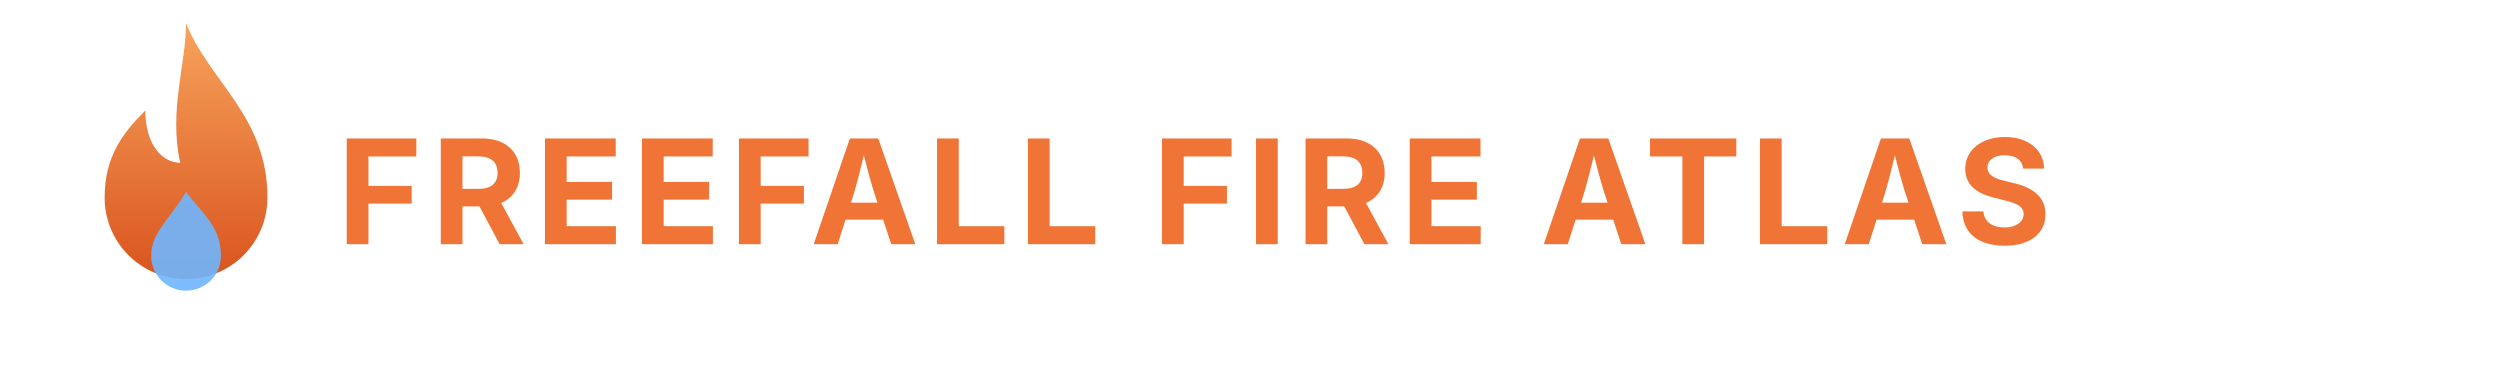
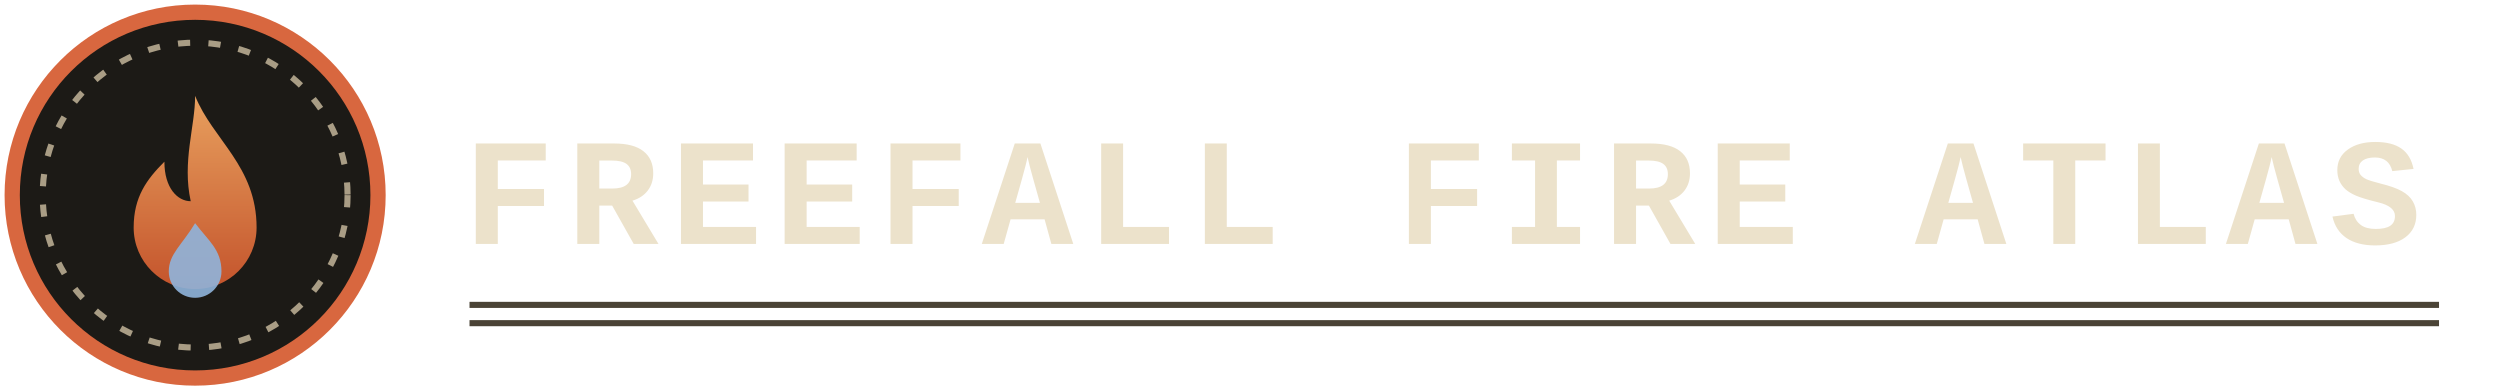
- <svg xmlns="http://www.w3.org/2000/svg" viewBox="0 0 430 64" width="430" height="64">
+ <svg xmlns="http://www.w3.org/2000/svg" viewBox="0 0 410 64" width="410" height="64">
  <defs>
    <linearGradient id="g" x1="0" y1="1" x2="0" y2="0">
-       <stop offset="0" stop-color="#d9541e" />
-       <stop offset="1" stop-color="#f7a35c" />
+       <stop offset="0" stop-color="#c4542c" />
+       <stop offset="1" stop-color="#e8a05e" />
    </linearGradient>
  </defs>
-   <path d="M32 4c4 10 14 16 14 30a14 14 0 0 1-28 0c0-7 3-11 7-15 0 6 3 9 6 9-2-9 1-17 1-24z" fill="url(#g)" />
-   <path d="M32 33c3 4 6 6 6 11a6 6 0 0 1-12 0c0-4 3-6 6-11z" fill="#6fb6ff" opacity="0.9" />
-   <text x="58" y="42" font-family="Space Grotesk, Inter, system-ui, sans-serif" font-size="25" font-weight="700" letter-spacing="1.5" fill="#ef7436">FREEFALL FIRE ATLAS</text>
+   <circle cx="32" cy="32" r="30" fill="#1c1a16" stroke="#d8673f" stroke-width="2.5" />
+   <circle cx="32" cy="32" r="25" fill="none" stroke="#a99d85" stroke-width="1" stroke-dasharray="2 3" />
+   <g transform="translate(32 33) scale(0.72) translate(-32 -28)">
+     <path d="M32 4c4 10 14 16 14 30a14 14 0 0 1-28 0c0-7 3-11 7-15 0 6 3 9 6 9-2-9 1-17 1-24z" fill="url(#g)" />
+     <path d="M32 33c3 4 6 6 6 11a6 6 0 0 1-12 0c0-4 3-6 6-11z" fill="#8fb4dc" opacity="0.9" />
+   </g>
+   <text x="76" y="40" font-family="Courier New, Courier, monospace" font-size="25" font-weight="700" letter-spacing="2" fill="#ece2cb">FREEFALL FIRE ATLAS</text>
+   <line x1="77" y1="50" x2="400" y2="50" stroke="#4a4336" stroke-width="1" />
+   <line x1="77" y1="53" x2="400" y2="53" stroke="#4a4336" stroke-width="1" />
</svg>
